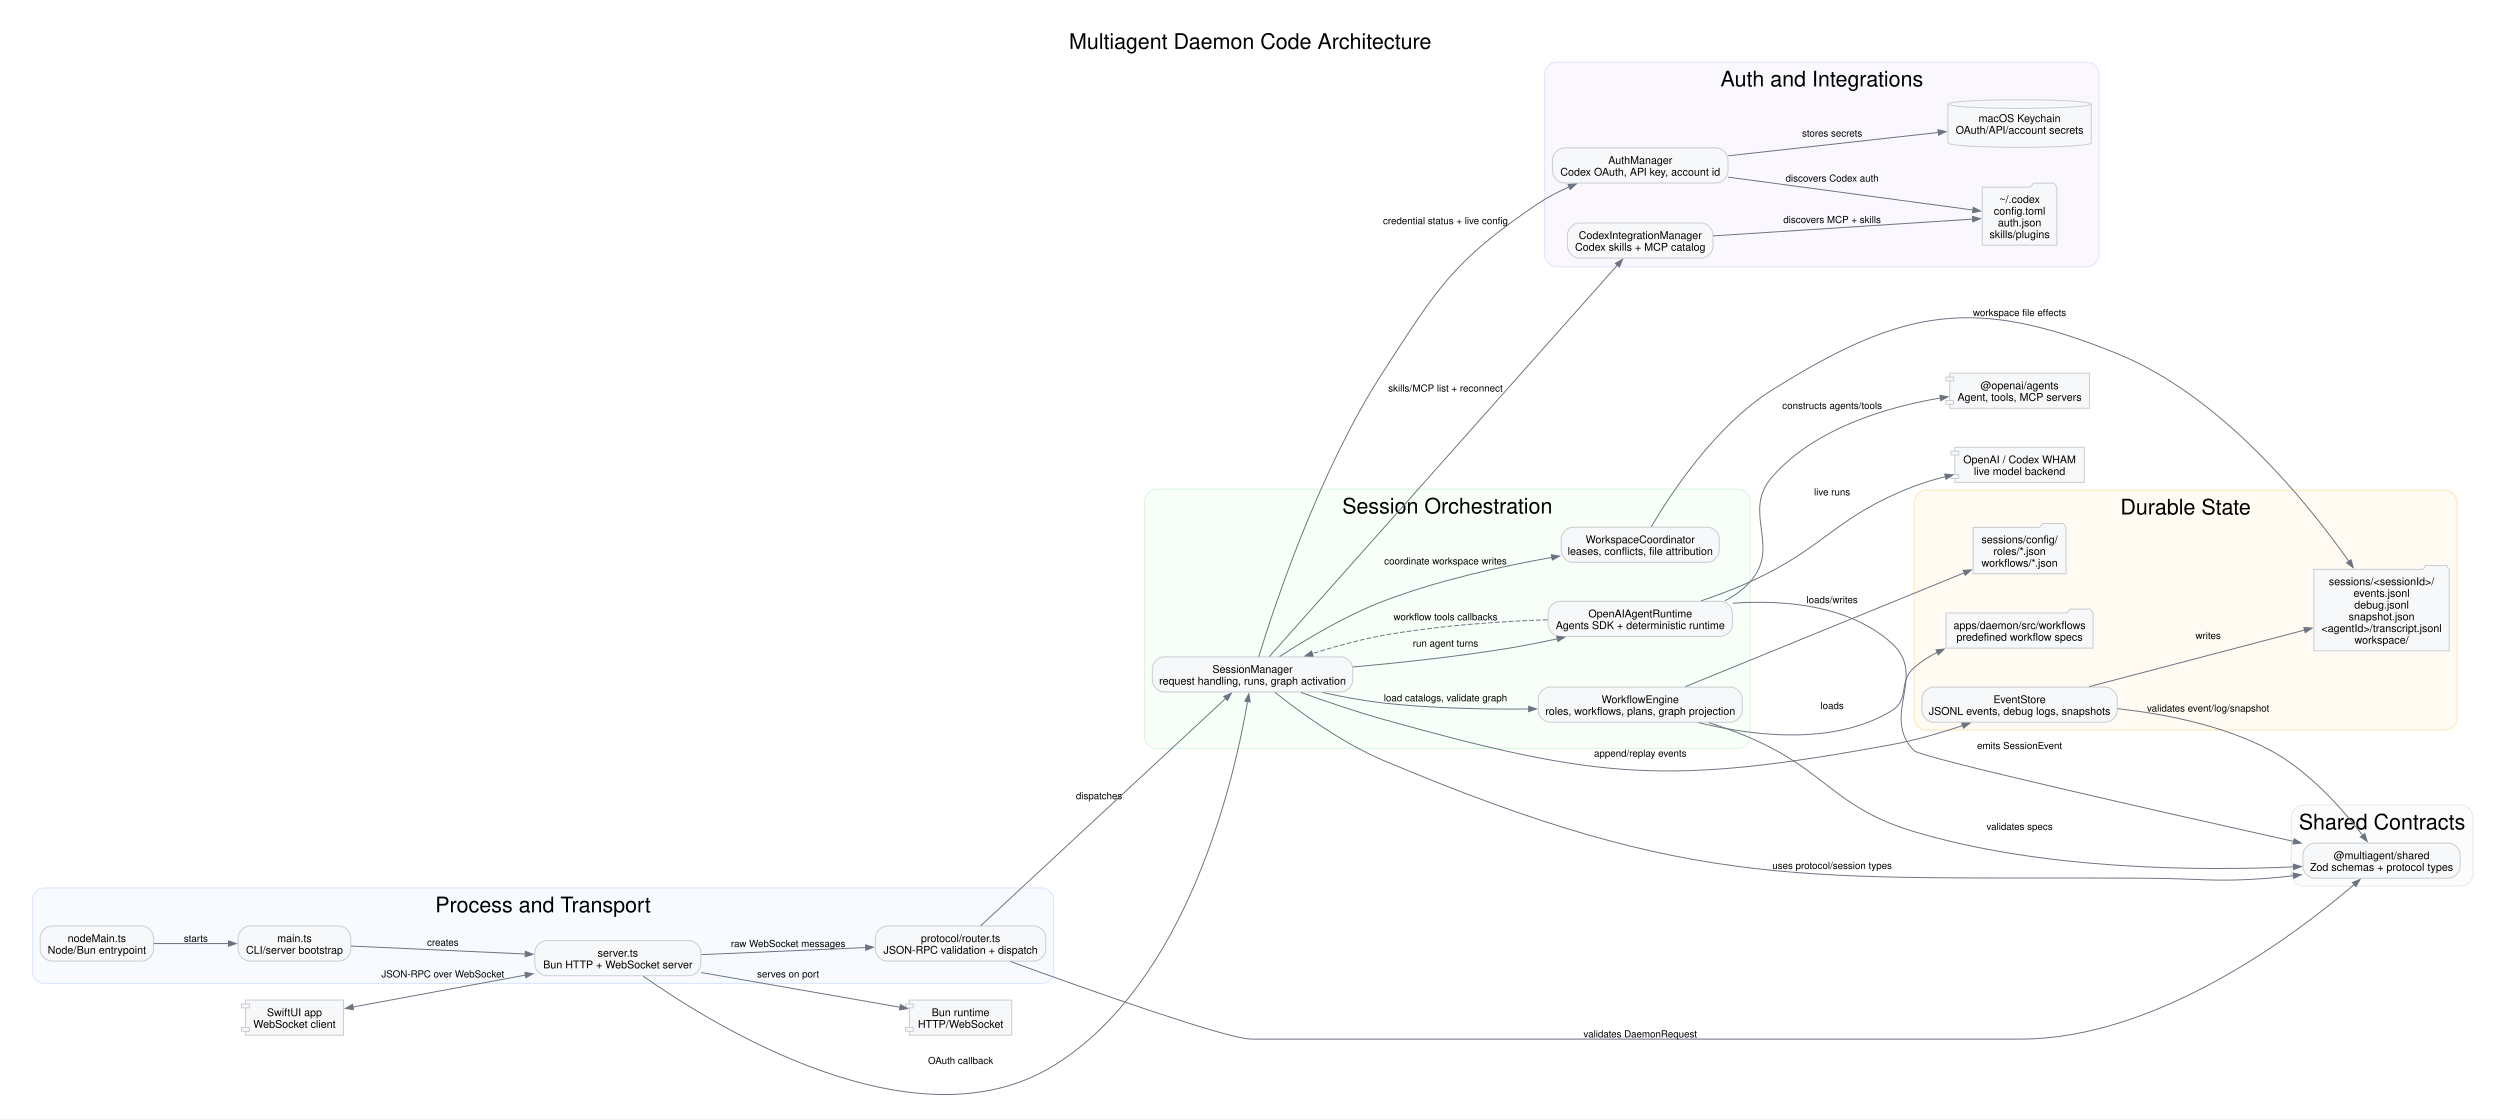
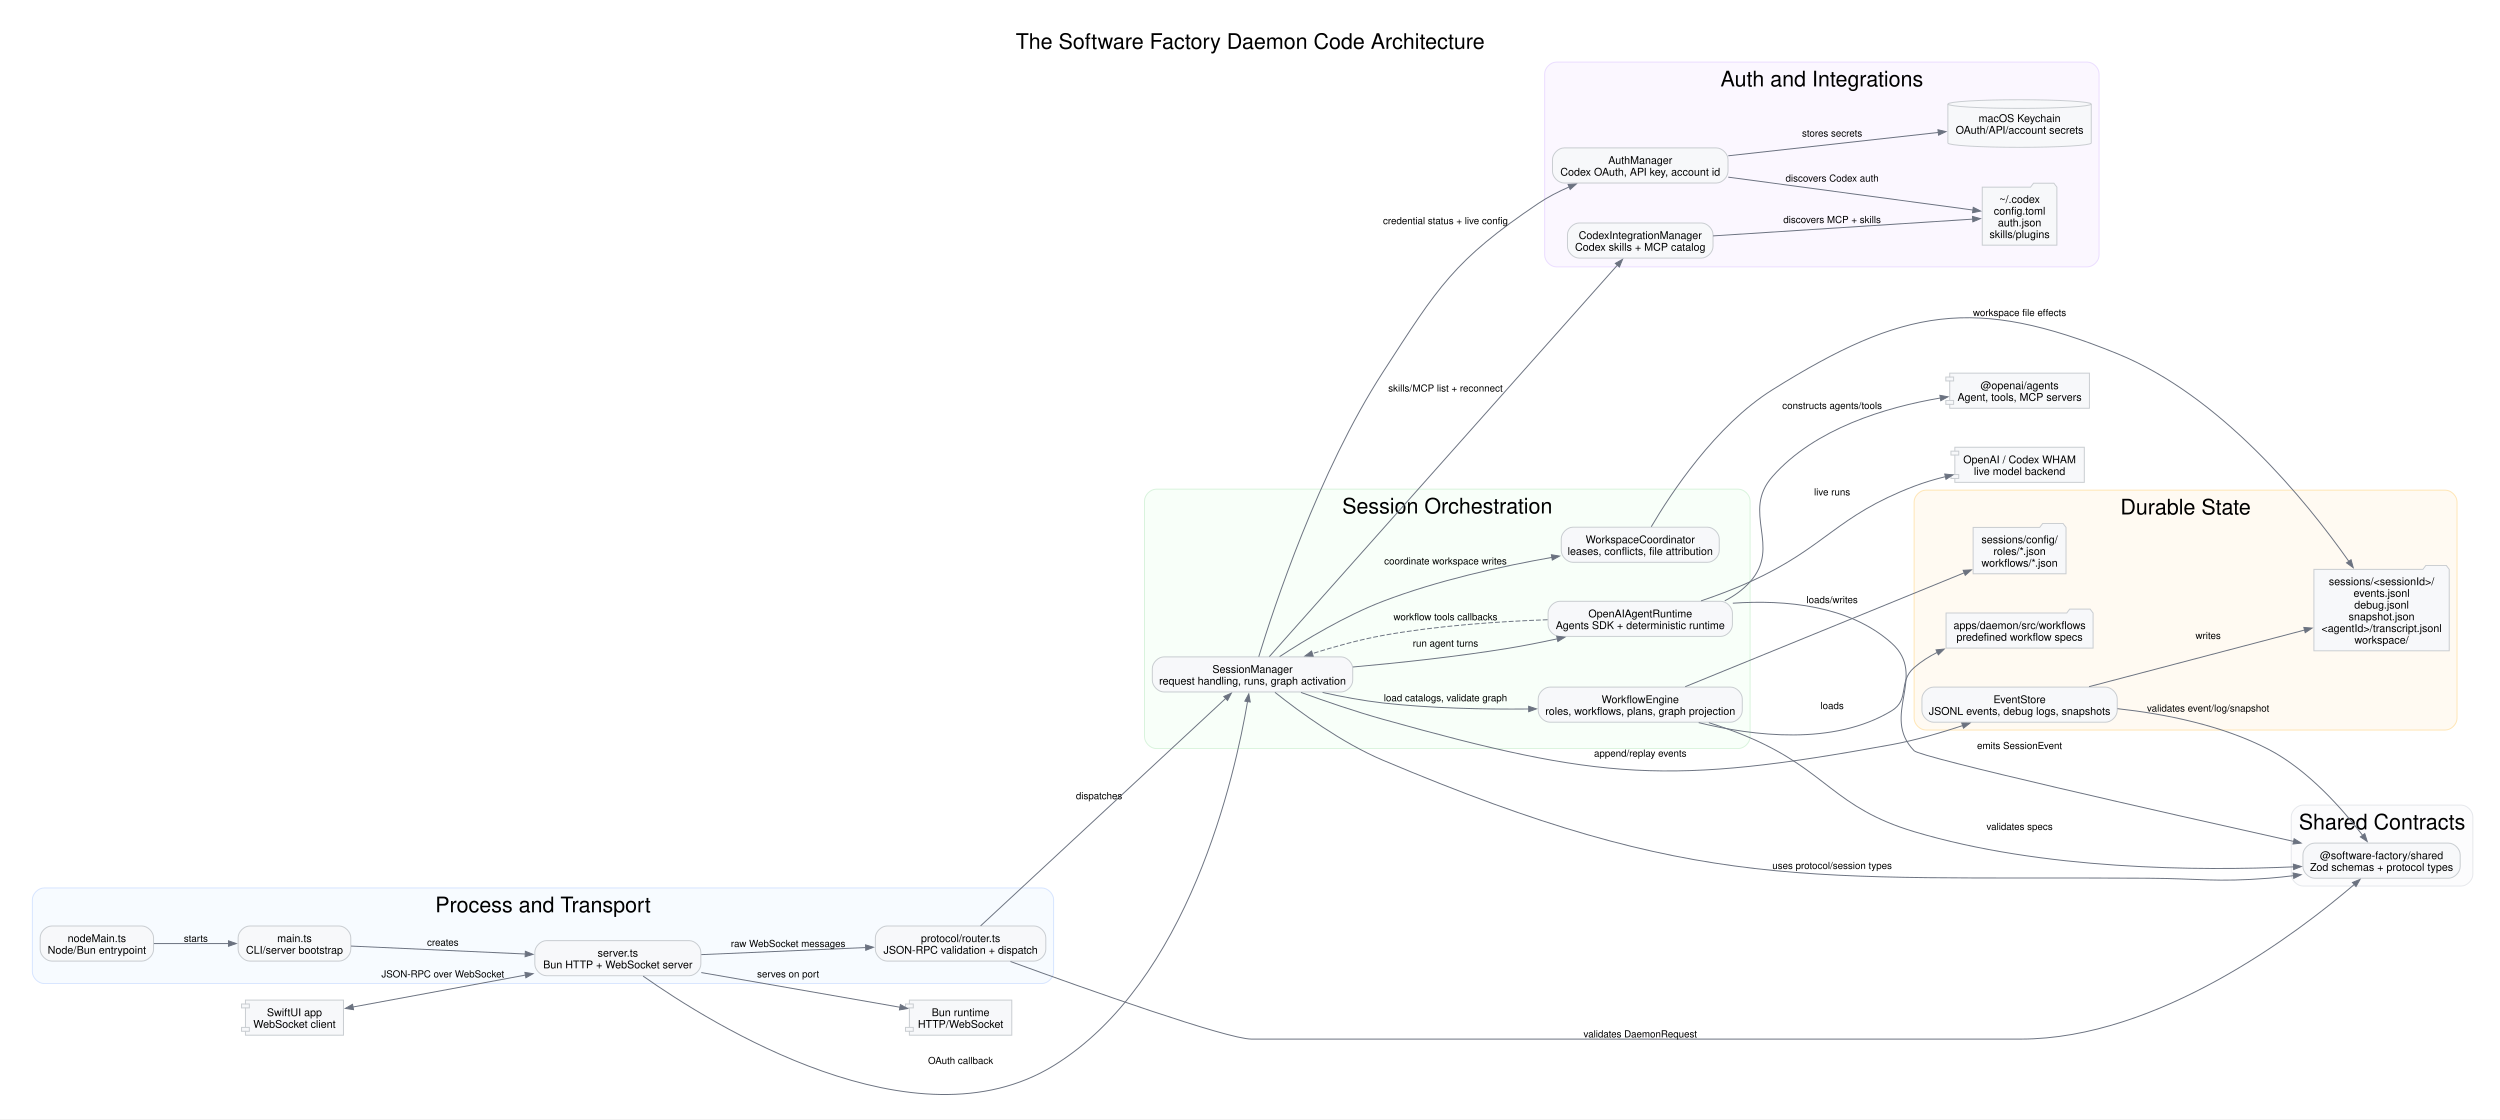
<svg xmlns="http://www.w3.org/2000/svg" width="2564pt" height="1148pt" viewBox="0.00 0.00 2564.00 1148.00">
  <g id="graph0" class="graph" transform="scale(1 1) rotate(0) translate(25.2 1122.66)">
    <polygon fill="white" stroke="none" points="-25.2,25.2 -25.2,-1122.66 2539.17,-1122.66 2539.17,25.2 -25.2,25.2" />
-     <text xml:space="preserve" text-anchor="middle" x="1256.99" y="-1072.56" font-family="Helvetica,sans-Serif" font-size="22.00">Multiagent Daemon Code Architecture</text>
+     <text xml:space="preserve" text-anchor="middle" x="1256.99" y="-1072.56" font-family="Helvetica,sans-Serif" font-size="22.00">The Software Factory Daemon Code Architecture</text>
    <g id="clust1" class="cluster">
      <path fill="#f7fbff" stroke="#d6e4ff" d="M20,-113.96C20,-113.96 1043.37,-113.96 1043.37,-113.96 1049.37,-113.96 1055.37,-119.96 1055.37,-125.96 1055.37,-125.96 1055.37,-199.96 1055.37,-199.96 1055.37,-205.96 1049.37,-211.96 1043.37,-211.96 1043.37,-211.96 20,-211.96 20,-211.96 14,-211.96 8,-205.96 8,-199.96 8,-199.96 8,-125.96 8,-125.96 8,-119.96 14,-113.96 20,-113.96" />
      <text xml:space="preserve" text-anchor="middle" x="531.68" y="-187.06" font-family="Helvetica,sans-Serif" font-size="22.00">Process and Transport</text>
    </g>
    <g id="clust2" class="cluster">
      <path fill="#f8fff9" stroke="#d8f3dc" d="M1160.62,-354.96C1160.62,-354.96 1757.68,-354.96 1757.68,-354.96 1763.68,-354.96 1769.68,-360.96 1769.68,-366.96 1769.68,-366.96 1769.68,-608.96 1769.68,-608.96 1769.68,-614.96 1763.68,-620.96 1757.68,-620.96 1757.68,-620.96 1160.62,-620.96 1160.62,-620.96 1154.62,-620.96 1148.62,-614.96 1148.62,-608.96 1148.62,-608.96 1148.62,-366.96 1148.62,-366.96 1148.62,-360.96 1154.62,-354.96 1160.62,-354.96" />
      <text xml:space="preserve" text-anchor="middle" x="1459.15" y="-596.06" font-family="Helvetica,sans-Serif" font-size="22.00">Session Orchestration</text>
    </g>
    <g id="clust3" class="cluster">
      <path fill="#fffaf2" stroke="#ffe5b4" d="M1949.93,-373.96C1949.93,-373.96 2482.72,-373.96 2482.72,-373.96 2488.72,-373.96 2494.72,-379.96 2494.72,-385.96 2494.72,-385.96 2494.72,-607.96 2494.72,-607.96 2494.72,-613.96 2488.72,-619.96 2482.72,-619.96 2482.72,-619.96 1949.93,-619.96 1949.93,-619.96 1943.93,-619.96 1937.93,-613.96 1937.93,-607.96 1937.93,-607.96 1937.93,-385.96 1937.93,-385.96 1937.93,-379.96 1943.93,-373.96 1949.93,-373.96" />
      <text xml:space="preserve" text-anchor="middle" x="2216.33" y="-595.06" font-family="Helvetica,sans-Serif" font-size="22.00">Durable State</text>
    </g>
    <g id="clust4" class="cluster">
      <path fill="#fbf7ff" stroke="#eadcff" d="M1571.02,-848.96C1571.02,-848.96 2115.58,-848.96 2115.58,-848.96 2121.58,-848.96 2127.58,-854.96 2127.58,-860.96 2127.58,-860.96 2127.58,-1046.96 2127.58,-1046.96 2127.58,-1052.96 2121.58,-1058.96 2115.58,-1058.96 2115.58,-1058.96 1571.02,-1058.96 1571.02,-1058.96 1565.02,-1058.96 1559.02,-1052.96 1559.02,-1046.96 1559.02,-1046.96 1559.02,-860.96 1559.02,-860.96 1559.02,-854.96 1565.02,-848.96 1571.02,-848.96" />
      <text xml:space="preserve" text-anchor="middle" x="1843.3" y="-1034.06" font-family="Helvetica,sans-Serif" font-size="22.00">Auth and Integrations</text>
    </g>
    <g id="clust5" class="cluster">
      <path fill="#fcfcfd" stroke="#e5e7eb" d="M2336.71,-213.96C2336.71,-213.96 2498.96,-213.96 2498.96,-213.96 2504.96,-213.96 2510.96,-219.96 2510.96,-225.96 2510.96,-225.96 2510.96,-284.96 2510.96,-284.96 2510.96,-290.96 2504.96,-296.96 2498.96,-296.96 2498.96,-296.96 2336.71,-296.96 2336.71,-296.96 2330.71,-296.96 2324.71,-290.96 2324.71,-284.96 2324.71,-284.96 2324.71,-225.96 2324.71,-225.96 2324.71,-219.96 2330.71,-213.96 2336.71,-213.96" />
      <text xml:space="preserve" text-anchor="middle" x="2417.83" y="-272.06" font-family="Helvetica,sans-Serif" font-size="22.00">Shared Contracts</text>
    </g>
    <g id="node1" class="node">
      <path fill="#f7f8fa" stroke="#c8ccd0" d="M120.28,-172.96C120.28,-172.96 28,-172.96 28,-172.96 22,-172.96 16,-166.96 16,-160.96 16,-160.96 16,-148.96 16,-148.96 16,-142.96 22,-136.96 28,-136.96 28,-136.96 120.28,-136.96 120.28,-136.96 126.28,-136.96 132.28,-142.96 132.28,-148.96 132.28,-148.96 132.28,-160.96 132.28,-160.96 132.28,-166.96 126.28,-172.96 120.28,-172.96" />
      <text xml:space="preserve" text-anchor="middle" x="74.14" y="-156.51" font-family="Helvetica,sans-Serif" font-size="11.00">nodeMain.ts</text>
      <text xml:space="preserve" text-anchor="middle" x="74.14" y="-144.51" font-family="Helvetica,sans-Serif" font-size="11.00">Node/Bun entrypoint</text>
    </g>
    <g id="node2" class="node">
      <path fill="#f7f8fa" stroke="#c8ccd0" d="M322.56,-172.96C322.56,-172.96 231.03,-172.96 231.03,-172.96 225.03,-172.96 219.03,-166.96 219.03,-160.96 219.03,-160.96 219.03,-148.96 219.03,-148.96 219.03,-142.96 225.03,-136.96 231.03,-136.96 231.03,-136.96 322.56,-136.96 322.56,-136.96 328.56,-136.96 334.56,-142.96 334.56,-148.96 334.56,-148.96 334.56,-160.96 334.56,-160.96 334.56,-166.96 328.56,-172.96 322.56,-172.96" />
      <text xml:space="preserve" text-anchor="middle" x="276.79" y="-156.51" font-family="Helvetica,sans-Serif" font-size="11.00">main.ts</text>
      <text xml:space="preserve" text-anchor="middle" x="276.79" y="-144.51" font-family="Helvetica,sans-Serif" font-size="11.00">CLI/server bootstrap</text>
    </g>
    <g id="edge1" class="edge">
      <path fill="none" stroke="#6b7280" d="M132.64,-154.96C156.57,-154.96 184.49,-154.96 209.3,-154.96" />
      <polygon fill="#6b7280" stroke="#6b7280" points="209.12,-157.76 217.12,-154.96 209.12,-152.16 209.12,-157.76" />
      <text xml:space="preserve" text-anchor="middle" x="175.65" y="-156.71" font-family="Helvetica,sans-Serif" font-size="10.00">starts</text>
    </g>
    <g id="node3" class="node">
      <path fill="#f7f8fa" stroke="#c8ccd0" d="M681.59,-157.96C681.59,-157.96 535.31,-157.96 535.31,-157.96 529.31,-157.96 523.31,-151.96 523.31,-145.96 523.31,-145.96 523.31,-133.96 523.31,-133.96 523.31,-127.96 529.31,-121.96 535.31,-121.96 535.31,-121.96 681.59,-121.96 681.59,-121.96 687.59,-121.96 693.59,-127.96 693.59,-133.96 693.59,-133.96 693.59,-145.96 693.59,-145.96 693.59,-151.96 687.59,-157.96 681.59,-157.96" />
      <text xml:space="preserve" text-anchor="middle" x="608.45" y="-141.51" font-family="Helvetica,sans-Serif" font-size="11.00">server.ts</text>
      <text xml:space="preserve" text-anchor="middle" x="608.45" y="-129.51" font-family="Helvetica,sans-Serif" font-size="11.00">Bun HTTP + WebSocket server</text>
    </g>
    <g id="edge2" class="edge">
      <path fill="none" stroke="#6b7280" d="M334.84,-152.37C383.98,-150.13 455.88,-146.86 513.5,-144.24" />
      <polygon fill="#6b7280" stroke="#6b7280" points="513.61,-147.04 521.47,-143.88 513.35,-141.44 513.61,-147.04" />
      <text xml:space="preserve" text-anchor="middle" x="428.93" y="-152.69" font-family="Helvetica,sans-Serif" font-size="10.00">creates</text>
    </g>
    <g id="node4" class="node">
      <path fill="#f7f8fa" stroke="#c8ccd0" d="M1035.37,-172.96C1035.37,-172.96 884.59,-172.96 884.59,-172.96 878.59,-172.96 872.59,-166.96 872.59,-160.96 872.59,-160.96 872.59,-148.96 872.59,-148.96 872.59,-142.96 878.59,-136.96 884.59,-136.96 884.59,-136.96 1035.37,-136.96 1035.37,-136.96 1041.37,-136.96 1047.37,-142.96 1047.37,-148.96 1047.37,-148.96 1047.37,-160.96 1047.37,-160.96 1047.37,-166.96 1041.37,-172.96 1035.37,-172.96" />
      <text xml:space="preserve" text-anchor="middle" x="959.98" y="-156.51" font-family="Helvetica,sans-Serif" font-size="11.00">protocol/router.ts</text>
      <text xml:space="preserve" text-anchor="middle" x="959.98" y="-144.51" font-family="Helvetica,sans-Serif" font-size="11.00">JSON-RPC validation + dispatch</text>
    </g>
    <g id="edge4" class="edge">
      <path fill="none" stroke="#6b7280" d="M694.06,-143.59C744.95,-145.78 809.88,-148.57 862.73,-150.83" />
      <polygon fill="#6b7280" stroke="#6b7280" points="862.48,-153.63 870.6,-151.17 862.72,-148.03 862.48,-153.63" />
      <text xml:space="preserve" text-anchor="middle" x="783.09" y="-151.43" font-family="Helvetica,sans-Serif" font-size="10.00">raw WebSocket messages</text>
    </g>
    <g id="node5" class="node">
      <path fill="#f7f8fa" stroke="#c8ccd0" d="M1350.15,-448.96C1350.15,-448.96 1168.62,-448.96 1168.62,-448.96 1162.62,-448.96 1156.62,-442.96 1156.62,-436.96 1156.62,-436.96 1156.62,-424.96 1156.62,-424.96 1156.62,-418.96 1162.62,-412.96 1168.62,-412.96 1168.62,-412.96 1350.15,-412.96 1350.15,-412.96 1356.15,-412.96 1362.15,-418.96 1362.15,-424.96 1362.15,-424.96 1362.15,-436.96 1362.15,-436.96 1362.15,-442.96 1356.15,-448.96 1350.15,-448.96" />
      <text xml:space="preserve" text-anchor="middle" x="1259.38" y="-432.51" font-family="Helvetica,sans-Serif" font-size="11.00">SessionManager</text>
      <text xml:space="preserve" text-anchor="middle" x="1259.38" y="-420.51" font-family="Helvetica,sans-Serif" font-size="11.00">request handling, runs, graph activation</text>
    </g>
    <g id="edge7" class="edge">
      <path fill="none" stroke="#6b7280" d="M634.41,-121.53C705.52,-71.45 913.21,57.68 1055.37,-29.71 1194.09,-114.99 1241.53,-327.67 1254.35,-403.54" />
      <polygon fill="#6b7280" stroke="#6b7280" points="1251.51,-403.56 1255.56,-411.01 1257.04,-402.66 1251.51,-403.56" />
      <text xml:space="preserve" text-anchor="middle" x="959.98" y="-31.46" font-family="Helvetica,sans-Serif" font-size="10.00">OAuth callback</text>
    </g>
    <g id="node20" class="node">
      <polygon fill="#f7f8fa" stroke="#c8ccd0" points="1012.49,-96.96 907.46,-96.96 907.46,-92.96 903.46,-92.96 903.46,-88.96 907.46,-88.96 907.46,-68.96 903.46,-68.96 903.46,-64.96 907.46,-64.96 907.46,-60.96 1012.49,-60.96 1012.49,-96.96" />
      <polyline fill="none" stroke="#c8ccd0" points="907.46,-92.96 911.46,-92.96 911.46,-88.96 907.46,-88.96" />
      <polyline fill="none" stroke="#c8ccd0" points="907.46,-68.96 911.46,-68.96 911.46,-64.96 907.46,-64.96" />
      <text xml:space="preserve" text-anchor="middle" x="959.98" y="-80.51" font-family="Helvetica,sans-Serif" font-size="11.00">Bun runtime</text>
      <text xml:space="preserve" text-anchor="middle" x="959.98" y="-68.51" font-family="Helvetica,sans-Serif" font-size="11.00">HTTP/WebSocket</text>
    </g>
    <g id="edge3" class="edge">
      <path fill="none" stroke="#6b7280" d="M694.06,-125.2C757.03,-114.21 841.49,-99.47 897.96,-89.61" />
      <polygon fill="#6b7280" stroke="#6b7280" points="898.23,-92.41 905.63,-88.28 897.26,-86.89 898.23,-92.41" />
      <text xml:space="preserve" text-anchor="middle" x="783.09" y="-120.24" font-family="Helvetica,sans-Serif" font-size="10.00">serves on port</text>
    </g>
    <g id="edge6" class="edge">
      <path fill="none" stroke="#6b7280" d="M980.49,-173.07C1032.28,-221.13 1173.22,-351.93 1232.04,-406.52" />
      <polygon fill="#6b7280" stroke="#6b7280" points="1229.92,-408.37 1237.69,-411.76 1233.73,-404.26 1229.92,-408.37" />
      <text xml:space="preserve" text-anchor="middle" x="1101.99" y="-302.99" font-family="Helvetica,sans-Serif" font-size="10.00">dispatches</text>
    </g>
    <g id="node17" class="node">
      <path fill="#f7f8fa" stroke="#c8ccd0" d="M2485.97,-257.96C2485.97,-257.96 2348.69,-257.96 2348.69,-257.96 2342.69,-257.96 2336.69,-251.96 2336.69,-245.96 2336.69,-245.96 2336.69,-233.96 2336.69,-233.96 2336.69,-227.96 2342.69,-221.96 2348.69,-221.96 2348.69,-221.96 2485.97,-221.96 2485.97,-221.96 2491.97,-221.96 2497.97,-227.96 2497.97,-233.96 2497.97,-233.96 2497.97,-245.96 2497.97,-245.96 2497.97,-251.96 2491.97,-257.96 2485.97,-257.96" />
-       <text xml:space="preserve" text-anchor="middle" x="2417.33" y="-241.51" font-family="Helvetica,sans-Serif" font-size="11.00">@multiagent/shared</text>
+       <text xml:space="preserve" text-anchor="middle" x="2417.33" y="-241.51" font-family="Helvetica,sans-Serif" font-size="11.00">@software-factory/shared</text>
      <text xml:space="preserve" text-anchor="middle" x="2417.33" y="-229.51" font-family="Helvetica,sans-Serif" font-size="11.00">Zod schemas + protocol types</text>
    </g>
    <g id="edge5" class="edge">
      <path fill="none" stroke="#6b7280" d="M1011.12,-136.53C1089.12,-108.14 1233.24,-56.96 1258.38,-56.96 1258.38,-56.96 1258.38,-56.96 2047.07,-56.96 2188.42,-56.96 2331.51,-165.94 2389.48,-215.7" />
      <polygon fill="#6b7280" stroke="#6b7280" points="2387.43,-217.63 2395.3,-220.76 2391.1,-213.4 2387.43,-217.63" />
      <text xml:space="preserve" text-anchor="middle" x="1657.04" y="-58.71" font-family="Helvetica,sans-Serif" font-size="10.00">validates DaemonRequest</text>
    </g>
    <g id="node6" class="node">
      <path fill="#f7f8fa" stroke="#c8ccd0" d="M1749.68,-417.96C1749.68,-417.96 1564.4,-417.96 1564.4,-417.96 1558.4,-417.96 1552.4,-411.96 1552.4,-405.96 1552.4,-405.96 1552.4,-393.96 1552.4,-393.96 1552.4,-387.96 1558.4,-381.96 1564.4,-381.96 1564.4,-381.96 1749.68,-381.96 1749.68,-381.96 1755.68,-381.96 1761.68,-387.96 1761.68,-393.96 1761.68,-393.96 1761.68,-405.96 1761.68,-405.96 1761.68,-411.96 1755.68,-417.96 1749.68,-417.96" />
      <text xml:space="preserve" text-anchor="middle" x="1657.04" y="-401.51" font-family="Helvetica,sans-Serif" font-size="11.00">WorkflowEngine</text>
      <text xml:space="preserve" text-anchor="middle" x="1657.04" y="-389.51" font-family="Helvetica,sans-Serif" font-size="11.00">roles, workflows, plans, graph projection</text>
    </g>
    <g id="edge10" class="edge">
      <path fill="none" stroke="#6b7280" d="M1331.24,-412.47C1351.13,-408.07 1372.86,-403.99 1393.15,-401.71 1441.95,-396.24 1496.16,-395.06 1542.62,-395.52" />
      <polygon fill="#6b7280" stroke="#6b7280" points="1542.56,-398.32 1550.6,-395.63 1542.63,-392.72 1542.56,-398.32" />
      <text xml:space="preserve" text-anchor="middle" x="1457.27" y="-403.46" font-family="Helvetica,sans-Serif" font-size="10.00">load catalogs, validate graph</text>
    </g>
    <g id="node7" class="node">
      <path fill="#f7f8fa" stroke="#c8ccd0" d="M1739.55,-505.96C1739.55,-505.96 1574.52,-505.96 1574.52,-505.96 1568.52,-505.96 1562.52,-499.96 1562.52,-493.96 1562.52,-493.96 1562.52,-481.96 1562.52,-481.96 1562.52,-475.96 1568.52,-469.96 1574.52,-469.96 1574.52,-469.96 1739.55,-469.96 1739.55,-469.96 1745.55,-469.96 1751.55,-475.96 1751.55,-481.96 1751.55,-481.96 1751.55,-493.96 1751.55,-493.96 1751.55,-499.96 1745.55,-505.96 1739.55,-505.96" />
      <text xml:space="preserve" text-anchor="middle" x="1657.04" y="-489.51" font-family="Helvetica,sans-Serif" font-size="11.00">OpenAIAgentRuntime</text>
      <text xml:space="preserve" text-anchor="middle" x="1657.04" y="-477.51" font-family="Helvetica,sans-Serif" font-size="11.00">Agents SDK + deterministic runtime</text>
    </g>
    <g id="edge11" class="edge">
      <path fill="none" stroke="#6b7280" d="M1362.4,-438.59C1410.77,-442.92 1469.25,-449.21 1521.4,-457.71 1537.86,-460.4 1555.32,-463.86 1572.03,-467.47" />
      <polygon fill="#6b7280" stroke="#6b7280" points="1571.32,-470.19 1579.74,-469.17 1572.53,-464.72 1571.32,-470.19" />
      <text xml:space="preserve" text-anchor="middle" x="1457.27" y="-459.46" font-family="Helvetica,sans-Serif" font-size="10.00">run agent turns</text>
    </g>
    <g id="node8" class="node">
      <path fill="#f7f8fa" stroke="#c8ccd0" d="M1726.05,-581.96C1726.05,-581.96 1588.02,-581.96 1588.02,-581.96 1582.02,-581.96 1576.02,-575.96 1576.02,-569.96 1576.02,-569.96 1576.02,-557.96 1576.02,-557.96 1576.02,-551.96 1582.02,-545.96 1588.02,-545.96 1588.02,-545.96 1726.05,-545.96 1726.05,-545.96 1732.05,-545.96 1738.05,-551.96 1738.05,-557.96 1738.05,-557.96 1738.05,-569.96 1738.05,-569.96 1738.05,-575.96 1732.05,-581.96 1726.05,-581.96" />
      <text xml:space="preserve" text-anchor="middle" x="1657.04" y="-565.51" font-family="Helvetica,sans-Serif" font-size="11.00">WorkspaceCoordinator</text>
      <text xml:space="preserve" text-anchor="middle" x="1657.04" y="-553.51" font-family="Helvetica,sans-Serif" font-size="11.00">leases, conflicts, file attribution</text>
    </g>
    <g id="edge12" class="edge">
      <path fill="none" stroke="#6b7280" d="M1287.18,-449.27C1313.19,-466.26 1354.34,-491.1 1393.15,-505.96 1449.05,-527.37 1514.8,-541.87 1566.57,-551.02" />
      <polygon fill="#6b7280" stroke="#6b7280" points="1565.89,-553.74 1574.25,-552.35 1566.84,-548.23 1565.89,-553.74" />
      <text xml:space="preserve" text-anchor="middle" x="1457.27" y="-543.78" font-family="Helvetica,sans-Serif" font-size="10.00">coordinate workspace writes</text>
    </g>
    <g id="node9" class="node">
      <path fill="#f7f8fa" stroke="#c8ccd0" d="M2134.21,-417.96C2134.21,-417.96 1957.93,-417.96 1957.93,-417.96 1951.93,-417.96 1945.93,-411.96 1945.93,-405.96 1945.93,-405.96 1945.93,-393.96 1945.93,-393.96 1945.93,-387.96 1951.93,-381.96 1957.93,-381.96 1957.93,-381.96 2134.21,-381.96 2134.21,-381.96 2140.21,-381.96 2146.21,-387.96 2146.21,-393.96 2146.21,-393.96 2146.21,-405.96 2146.21,-405.96 2146.21,-411.96 2140.21,-417.96 2134.21,-417.96" />
      <text xml:space="preserve" text-anchor="middle" x="2046.07" y="-401.51" font-family="Helvetica,sans-Serif" font-size="11.00">EventStore</text>
      <text xml:space="preserve" text-anchor="middle" x="2046.07" y="-389.51" font-family="Helvetica,sans-Serif" font-size="11.00">JSONL events, debug logs, snapshots</text>
    </g>
    <g id="edge9" class="edge">
      <path fill="none" stroke="#6b7280" d="M1309.11,-412.49C1334.03,-403.45 1364.96,-392.85 1393.15,-384.96 1616.76,-322.43 1686.53,-317.17 1914.93,-358.96 1939.31,-363.42 1965.49,-371.09 1987.94,-378.59" />
      <polygon fill="#6b7280" stroke="#6b7280" points="1986.76,-381.14 1995.23,-381.07 1988.56,-375.84 1986.76,-381.14" />
      <text xml:space="preserve" text-anchor="middle" x="1657.04" y="-346.61" font-family="Helvetica,sans-Serif" font-size="10.00">append/replay events</text>
    </g>
    <g id="node13" class="node">
      <path fill="#f7f8fa" stroke="#c8ccd0" d="M1735.05,-970.96C1735.05,-970.96 1579.02,-970.96 1579.02,-970.96 1573.02,-970.96 1567.02,-964.96 1567.02,-958.96 1567.02,-958.96 1567.02,-946.96 1567.02,-946.96 1567.02,-940.96 1573.02,-934.96 1579.02,-934.96 1579.02,-934.96 1735.05,-934.96 1735.05,-934.96 1741.05,-934.96 1747.05,-940.96 1747.05,-946.96 1747.05,-946.96 1747.05,-958.96 1747.05,-958.96 1747.05,-964.96 1741.05,-970.96 1735.05,-970.96" />
      <text xml:space="preserve" text-anchor="middle" x="1657.04" y="-954.51" font-family="Helvetica,sans-Serif" font-size="11.00">AuthManager</text>
      <text xml:space="preserve" text-anchor="middle" x="1657.04" y="-942.51" font-family="Helvetica,sans-Serif" font-size="11.00">Codex OAuth, API key, account id</text>
    </g>
    <g id="edge13" class="edge">
      <path fill="none" stroke="#6b7280" d="M1265.77,-449.15C1280.92,-498.65 1327.15,-638.97 1393.15,-740.96 1449.93,-828.7 1465.76,-855.53 1552.4,-913.96 1562.18,-920.56 1573.23,-926.23 1584.37,-931.05" />
      <polygon fill="#6b7280" stroke="#6b7280" points="1583.03,-933.53 1591.49,-933.99 1585.16,-928.35 1583.03,-933.53" />
      <text xml:space="preserve" text-anchor="middle" x="1457.27" y="-892.78" font-family="Helvetica,sans-Serif" font-size="10.00">credential status + live config</text>
    </g>
    <g id="node14" class="node">
      <path fill="#f7f8fa" stroke="#c8ccd0" d="M1719.68,-893.96C1719.68,-893.96 1594.4,-893.96 1594.4,-893.96 1588.4,-893.96 1582.4,-887.96 1582.4,-881.96 1582.4,-881.96 1582.4,-869.96 1582.4,-869.96 1582.4,-863.96 1588.4,-857.96 1594.4,-857.96 1594.4,-857.96 1719.68,-857.96 1719.68,-857.96 1725.68,-857.96 1731.68,-863.96 1731.68,-869.96 1731.68,-869.96 1731.68,-881.96 1731.68,-881.96 1731.68,-887.96 1725.68,-893.96 1719.68,-893.96" />
      <text xml:space="preserve" text-anchor="middle" x="1657.04" y="-877.51" font-family="Helvetica,sans-Serif" font-size="11.00">CodexIntegrationManager</text>
      <text xml:space="preserve" text-anchor="middle" x="1657.04" y="-865.51" font-family="Helvetica,sans-Serif" font-size="11.00">Codex skills + MCP catalog</text>
    </g>
    <g id="edge14" class="edge">
      <path fill="none" stroke="#6b7280" d="M1276.63,-449.24C1338.88,-519.25 1562.26,-770.49 1633.82,-850.97" />
      <polygon fill="#6b7280" stroke="#6b7280" points="1631.46,-852.53 1638.87,-856.65 1635.65,-848.81 1631.46,-852.53" />
      <text xml:space="preserve" text-anchor="middle" x="1457.27" y="-721.07" font-family="Helvetica,sans-Serif" font-size="10.00">skills/MCP list + reconnect</text>
    </g>
    <g id="edge15" class="edge">
      <path fill="none" stroke="#6b7280" d="M1282.39,-412.6C1307.59,-392.51 1350.86,-360.81 1393.15,-342.96 1718.01,-205.88 1824.62,-224.17 2177.21,-221.96 2232.54,-221.62 2246.54,-217.66 2301.71,-221.96 2309.97,-222.61 2318.53,-223.51 2327.09,-224.57" />
      <polygon fill="#6b7280" stroke="#6b7280" points="2326.56,-227.33 2334.86,-225.58 2327.29,-221.77 2326.56,-227.33" />
      <text xml:space="preserve" text-anchor="middle" x="1853.8" y="-231.45" font-family="Helvetica,sans-Serif" font-size="10.00">uses protocol/session types</text>
    </g>
    <g id="node11" class="node">
      <polygon fill="#f7f8fa" stroke="#c8ccd0" points="2093.71,-581.72 2090.71,-585.72 2069.71,-585.72 2066.71,-581.72 1998.43,-581.72 1998.43,-534.2 2093.71,-534.2 2093.71,-581.72" />
      <text xml:space="preserve" text-anchor="middle" x="2046.07" y="-565.51" font-family="Helvetica,sans-Serif" font-size="11.00">sessions/config/</text>
      <text xml:space="preserve" text-anchor="middle" x="2046.07" y="-553.51" font-family="Helvetica,sans-Serif" font-size="11.00">roles/*.json</text>
      <text xml:space="preserve" text-anchor="middle" x="2046.07" y="-541.51" font-family="Helvetica,sans-Serif" font-size="11.00">workflows/*.json</text>
    </g>
    <g id="edge17" class="edge">
      <path fill="none" stroke="#6b7280" d="M1703.19,-418.4C1774.33,-447.44 1912.32,-503.77 1989.45,-535.26" />
      <polygon fill="#6b7280" stroke="#6b7280" points="1988.23,-537.78 1996.69,-538.21 1990.35,-532.6 1988.23,-537.78" />
      <text xml:space="preserve" text-anchor="middle" x="1853.8" y="-504.1" font-family="Helvetica,sans-Serif" font-size="10.00">loads/writes</text>
    </g>
    <g id="node12" class="node">
      <polygon fill="#f7f8fa" stroke="#c8ccd0" points="2121.46,-493.96 2118.46,-497.96 2097.46,-497.96 2094.46,-493.96 1970.68,-493.96 1970.68,-457.96 2121.46,-457.96 2121.46,-493.96" />
      <text xml:space="preserve" text-anchor="middle" x="2046.07" y="-477.51" font-family="Helvetica,sans-Serif" font-size="11.00">apps/daemon/src/workflows</text>
      <text xml:space="preserve" text-anchor="middle" x="2046.07" y="-465.51" font-family="Helvetica,sans-Serif" font-size="11.00">predefined workflow specs</text>
    </g>
    <g id="edge16" class="edge">
      <path fill="none" stroke="#6b7280" d="M1716.99,-381.51C1772.27,-367.91 1855.16,-357.42 1914.93,-393.71 1933.88,-405.22 1921.21,-423.41 1937.93,-437.96 1945.04,-444.15 1953.22,-449.35 1961.83,-453.72" />
      <polygon fill="#6b7280" stroke="#6b7280" points="1960.39,-456.14 1968.83,-457.01 1962.78,-451.07 1960.39,-456.14" />
      <text xml:space="preserve" text-anchor="middle" x="1853.8" y="-395.46" font-family="Helvetica,sans-Serif" font-size="10.00">loads</text>
    </g>
    <g id="edge18" class="edge">
      <path fill="none" stroke="#6b7280" d="M1727.4,-381.48C1741.6,-376.97 1756.29,-371.75 1769.68,-365.96 1848.77,-331.81 1855.4,-294.42 1937.93,-269.71 2069.22,-230.41 2229.58,-229.36 2327.27,-233.62" />
      <polygon fill="#6b7280" stroke="#6b7280" points="2326.89,-236.4 2335.01,-233.97 2327.15,-230.81 2326.89,-236.4" />
      <text xml:space="preserve" text-anchor="middle" x="2046.07" y="-271.46" font-family="Helvetica,sans-Serif" font-size="10.00">validates specs</text>
    </g>
    <g id="edge27" class="edge">
      <path fill="none" stroke="#6b7280" stroke-dasharray="5,2" d="M1562.03,-487.07C1511.62,-485.29 1448.62,-480.98 1393.15,-470.96 1368.99,-466.6 1343.02,-459.37 1320.51,-452.25" />
      <polygon fill="#6b7280" stroke="#6b7280" points="1321.65,-449.67 1313.18,-449.88 1319.93,-455 1321.65,-449.67" />
      <text xml:space="preserve" text-anchor="middle" x="1457.27" y="-486.52" font-family="Helvetica,sans-Serif" font-size="10.00">workflow tools callbacks</text>
    </g>
    <g id="edge26" class="edge">
      <path fill="none" stroke="#6b7280" d="M1751.96,-504.02C1806,-507.7 1871.56,-501.86 1914.93,-462.96 1952.19,-429.54 1903,-388.56 1937.93,-352.71 1944.8,-345.66 2190.61,-290.13 2327.13,-259.72" />
      <polygon fill="#6b7280" stroke="#6b7280" points="2327.68,-262.47 2334.88,-258 2326.46,-257 2327.68,-262.47" />
      <text xml:space="preserve" text-anchor="middle" x="2046.07" y="-354.46" font-family="Helvetica,sans-Serif" font-size="10.00">emits SessionEvent</text>
    </g>
    <g id="node18" class="node">
      <polygon fill="#f7f8fa" stroke="#c8ccd0" points="2117.71,-739.96 1974.43,-739.96 1974.43,-735.96 1970.43,-735.96 1970.43,-731.96 1974.43,-731.96 1974.43,-711.96 1970.43,-711.96 1970.43,-707.96 1974.43,-707.96 1974.43,-703.96 2117.71,-703.96 2117.71,-739.96" />
      <polyline fill="none" stroke="#c8ccd0" points="1974.43,-735.96 1978.43,-735.96 1978.43,-731.96 1974.43,-731.96" />
      <polyline fill="none" stroke="#c8ccd0" points="1974.43,-711.96 1978.43,-711.96 1978.43,-707.96 1974.43,-707.96" />
      <text xml:space="preserve" text-anchor="middle" x="2046.07" y="-723.51" font-family="Helvetica,sans-Serif" font-size="11.00">@openai/agents</text>
      <text xml:space="preserve" text-anchor="middle" x="2046.07" y="-711.51" font-family="Helvetica,sans-Serif" font-size="11.00">Agent, tools, MCP servers</text>
    </g>
    <g id="edge24" class="edge">
      <path fill="none" stroke="#6b7280" d="M1743.71,-506.45C1753.47,-511.47 1762.47,-517.85 1769.68,-525.96 1802.27,-562.66 1760.23,-597.15 1792.68,-633.96 1836.14,-683.26 1908.75,-704.94 1964.96,-714.48" />
      <polygon fill="#6b7280" stroke="#6b7280" points="1964.35,-717.22 1972.7,-715.72 1965.24,-711.69 1964.35,-717.22" />
      <text xml:space="preserve" text-anchor="middle" x="1853.8" y="-703.23" font-family="Helvetica,sans-Serif" font-size="10.00">constructs agents/tools</text>
    </g>
    <g id="node19" class="node">
      <polygon fill="#f7f8fa" stroke="#c8ccd0" points="2112.46,-663.96 1979.68,-663.96 1979.68,-659.96 1975.68,-659.96 1975.68,-655.96 1979.68,-655.96 1979.68,-635.96 1975.68,-635.96 1975.68,-631.96 1979.68,-631.96 1979.68,-627.96 2112.46,-627.96 2112.46,-663.96" />
      <polyline fill="none" stroke="#c8ccd0" points="1979.68,-659.96 1983.68,-659.96 1983.68,-655.96 1979.68,-655.96" />
      <polyline fill="none" stroke="#c8ccd0" points="1979.68,-635.96 1983.68,-635.96 1983.68,-631.96 1979.68,-631.96" />
      <text xml:space="preserve" text-anchor="middle" x="2046.07" y="-647.51" font-family="Helvetica,sans-Serif" font-size="11.00">OpenAI / Codex WHAM</text>
      <text xml:space="preserve" text-anchor="middle" x="2046.07" y="-635.51" font-family="Helvetica,sans-Serif" font-size="11.00">live model backend</text>
    </g>
    <g id="edge25" class="edge">
      <path fill="none" stroke="#6b7280" d="M1719.44,-506.42C1736.01,-512.05 1753.75,-518.7 1769.68,-525.96 1848.42,-561.86 1857.09,-593.08 1937.93,-623.96 1948.12,-627.86 1959.12,-631.11 1970.07,-633.81" />
      <polygon fill="#6b7280" stroke="#6b7280" points="1969.33,-636.52 1977.76,-635.61 1970.61,-631.06 1969.33,-636.52" />
      <text xml:space="preserve" text-anchor="middle" x="1853.8" y="-614.57" font-family="Helvetica,sans-Serif" font-size="10.00">live runs</text>
    </g>
    <g id="node10" class="node">
      <polygon fill="#f7f8fa" stroke="#c8ccd0" points="2486.72,-538.72 2483.72,-542.72 2462.72,-542.72 2459.72,-538.72 2347.94,-538.72 2347.94,-455.2 2486.72,-455.2 2486.72,-538.72" />
      <text xml:space="preserve" text-anchor="middle" x="2417.33" y="-522.51" font-family="Helvetica,sans-Serif" font-size="11.00">sessions/&lt;sessionId&gt;/</text>
      <text xml:space="preserve" text-anchor="middle" x="2417.33" y="-510.51" font-family="Helvetica,sans-Serif" font-size="11.00">events.jsonl</text>
      <text xml:space="preserve" text-anchor="middle" x="2417.33" y="-498.51" font-family="Helvetica,sans-Serif" font-size="11.00">debug.jsonl</text>
      <text xml:space="preserve" text-anchor="middle" x="2417.33" y="-486.51" font-family="Helvetica,sans-Serif" font-size="11.00">snapshot.json</text>
      <text xml:space="preserve" text-anchor="middle" x="2417.33" y="-474.51" font-family="Helvetica,sans-Serif" font-size="11.00">&lt;agentId&gt;/transcript.jsonl</text>
      <text xml:space="preserve" text-anchor="middle" x="2417.33" y="-462.51" font-family="Helvetica,sans-Serif" font-size="11.00">workspace/</text>
    </g>
    <g id="edge28" class="edge">
      <path fill="none" stroke="#6b7280" d="M1668.34,-582.43C1687.98,-615.86 1734.1,-686.34 1792.68,-722.96 1926.63,-806.72 1999.85,-819.44 2146.21,-759.96 2252.11,-716.92 2339.24,-610.2 2383.92,-546.72" />
      <polygon fill="#6b7280" stroke="#6b7280" points="2386.02,-548.61 2388.29,-540.44 2381.42,-545.41 2386.02,-548.61" />
      <text xml:space="preserve" text-anchor="middle" x="2046.07" y="-798.54" font-family="Helvetica,sans-Serif" font-size="10.00">workspace file effects</text>
    </g>
    <g id="edge19" class="edge">
      <path fill="none" stroke="#6b7280" d="M2117.4,-418.44C2180.55,-435.03 2273.12,-459.34 2338.49,-476.51" />
      <polygon fill="#6b7280" stroke="#6b7280" points="2337.61,-479.18 2346.06,-478.5 2339.03,-473.76 2337.61,-479.18" />
      <text xml:space="preserve" text-anchor="middle" x="2239.46" y="-467.34" font-family="Helvetica,sans-Serif" font-size="10.00">writes</text>
    </g>
    <g id="edge20" class="edge">
      <path fill="none" stroke="#6b7280" d="M2146.45,-395.85C2195.46,-390.46 2254.11,-378.79 2301.71,-353.96 2342.25,-332.82 2377.62,-292.42 2397.97,-265.83" />
      <polygon fill="#6b7280" stroke="#6b7280" points="2400.08,-267.69 2402.64,-259.61 2395.6,-264.32 2400.08,-267.69" />
      <text xml:space="preserve" text-anchor="middle" x="2239.46" y="-392.83" font-family="Helvetica,sans-Serif" font-size="10.00">validates event/log/snapshot</text>
    </g>
    <g id="node15" class="node">
      <path fill="#f7f8fa" stroke="#c8ccd0" d="M2119.58,-1015.94C2119.58,-1018.39 2086.63,-1020.38 2046.07,-1020.38 2005.51,-1020.38 1972.55,-1018.39 1972.55,-1015.94 1972.55,-1015.94 1972.55,-975.98 1972.55,-975.98 1972.55,-973.53 2005.51,-971.54 2046.07,-971.54 2086.63,-971.54 2119.58,-973.53 2119.58,-975.98 2119.58,-975.98 2119.58,-1015.94 2119.58,-1015.94" />
      <path fill="none" stroke="#c8ccd0" d="M2119.58,-1015.94C2119.58,-1013.49 2086.63,-1011.5 2046.07,-1011.5 2005.51,-1011.5 1972.55,-1013.49 1972.55,-1015.94" />
      <text xml:space="preserve" text-anchor="middle" x="2046.07" y="-997.51" font-family="Helvetica,sans-Serif" font-size="11.00">macOS Keychain</text>
      <text xml:space="preserve" text-anchor="middle" x="2046.07" y="-985.51" font-family="Helvetica,sans-Serif" font-size="11.00">OAuth/API/account secrets</text>
    </g>
    <g id="edge21" class="edge">
      <path fill="none" stroke="#6b7280" d="M1747.32,-962.88C1812.32,-970.1 1899.69,-979.81 1962.96,-986.84" />
      <polygon fill="#6b7280" stroke="#6b7280" points="1962.35,-989.59 1970.61,-987.69 1962.97,-984.03 1962.35,-989.59" />
      <text xml:space="preserve" text-anchor="middle" x="1853.8" y="-982.58" font-family="Helvetica,sans-Serif" font-size="10.00">stores secrets</text>
    </g>
    <g id="node16" class="node">
      <polygon fill="#f7f8fa" stroke="#c8ccd0" points="2084.33,-930.72 2081.33,-934.72 2060.33,-934.72 2057.33,-930.72 2007.8,-930.72 2007.8,-871.2 2084.33,-871.2 2084.33,-930.72" />
      <text xml:space="preserve" text-anchor="middle" x="2046.07" y="-914.51" font-family="Helvetica,sans-Serif" font-size="11.00">~/.codex</text>
      <text xml:space="preserve" text-anchor="middle" x="2046.07" y="-902.51" font-family="Helvetica,sans-Serif" font-size="11.00">config.toml</text>
      <text xml:space="preserve" text-anchor="middle" x="2046.07" y="-890.51" font-family="Helvetica,sans-Serif" font-size="11.00">auth.json</text>
      <text xml:space="preserve" text-anchor="middle" x="2046.07" y="-878.51" font-family="Helvetica,sans-Serif" font-size="11.00">skills/plugins</text>
    </g>
    <g id="edge22" class="edge">
      <path fill="none" stroke="#6b7280" d="M1747.32,-940.97C1825.67,-930.44 1936.52,-915.55 1998.5,-907.22" />
      <polygon fill="#6b7280" stroke="#6b7280" points="1998.59,-910.03 2006.14,-906.19 1997.84,-904.48 1998.59,-910.03" />
      <text xml:space="preserve" text-anchor="middle" x="1853.8" y="-936.41" font-family="Helvetica,sans-Serif" font-size="10.00">discovers Codex auth</text>
    </g>
    <g id="edge23" class="edge">
      <path fill="none" stroke="#6b7280" d="M1731.75,-880.73C1810.14,-885.79 1931.77,-893.65 1998.07,-897.93" />
      <polygon fill="#6b7280" stroke="#6b7280" points="1997.77,-900.71 2005.93,-898.44 1998.13,-895.13 1997.77,-900.71" />
      <text xml:space="preserve" text-anchor="middle" x="1853.8" y="-893.91" font-family="Helvetica,sans-Serif" font-size="10.00">discovers MCP + skills</text>
    </g>
    <g id="node21" class="node">
      <polygon fill="#f7f8fa" stroke="#c8ccd0" points="327.06,-96.96 226.53,-96.96 226.53,-92.96 222.53,-92.96 222.53,-88.96 226.53,-88.96 226.53,-68.96 222.53,-68.96 222.53,-64.96 226.53,-64.96 226.53,-60.96 327.06,-60.96 327.06,-96.96" />
      <polyline fill="none" stroke="#c8ccd0" points="226.53,-92.96 230.53,-92.96 230.53,-88.96 226.53,-88.96" />
      <polyline fill="none" stroke="#c8ccd0" points="226.53,-68.96 230.53,-68.96 230.53,-64.96 226.53,-64.96" />
      <text xml:space="preserve" text-anchor="middle" x="276.79" y="-80.51" font-family="Helvetica,sans-Serif" font-size="11.00">SwiftUI app</text>
      <text xml:space="preserve" text-anchor="middle" x="276.79" y="-68.51" font-family="Helvetica,sans-Serif" font-size="11.00">WebSocket client</text>
    </g>
    <g id="edge8" class="edge">
      <path fill="none" stroke="#6b7280" d="M336.57,-89.84C385.8,-98.95 456.95,-112.12 513.98,-122.67" />
      <polygon fill="#6b7280" stroke="#6b7280" points="337.37,-87.14 328.99,-88.44 336.35,-92.65 337.37,-87.14" />
      <polygon fill="#6b7280" stroke="#6b7280" points="513.14,-125.36 521.52,-124.06 514.16,-119.85 513.14,-125.36" />
      <text xml:space="preserve" text-anchor="middle" x="428.93" y="-120.24" font-family="Helvetica,sans-Serif" font-size="10.00">JSON-RPC over WebSocket</text>
    </g>
  </g>
</svg>
